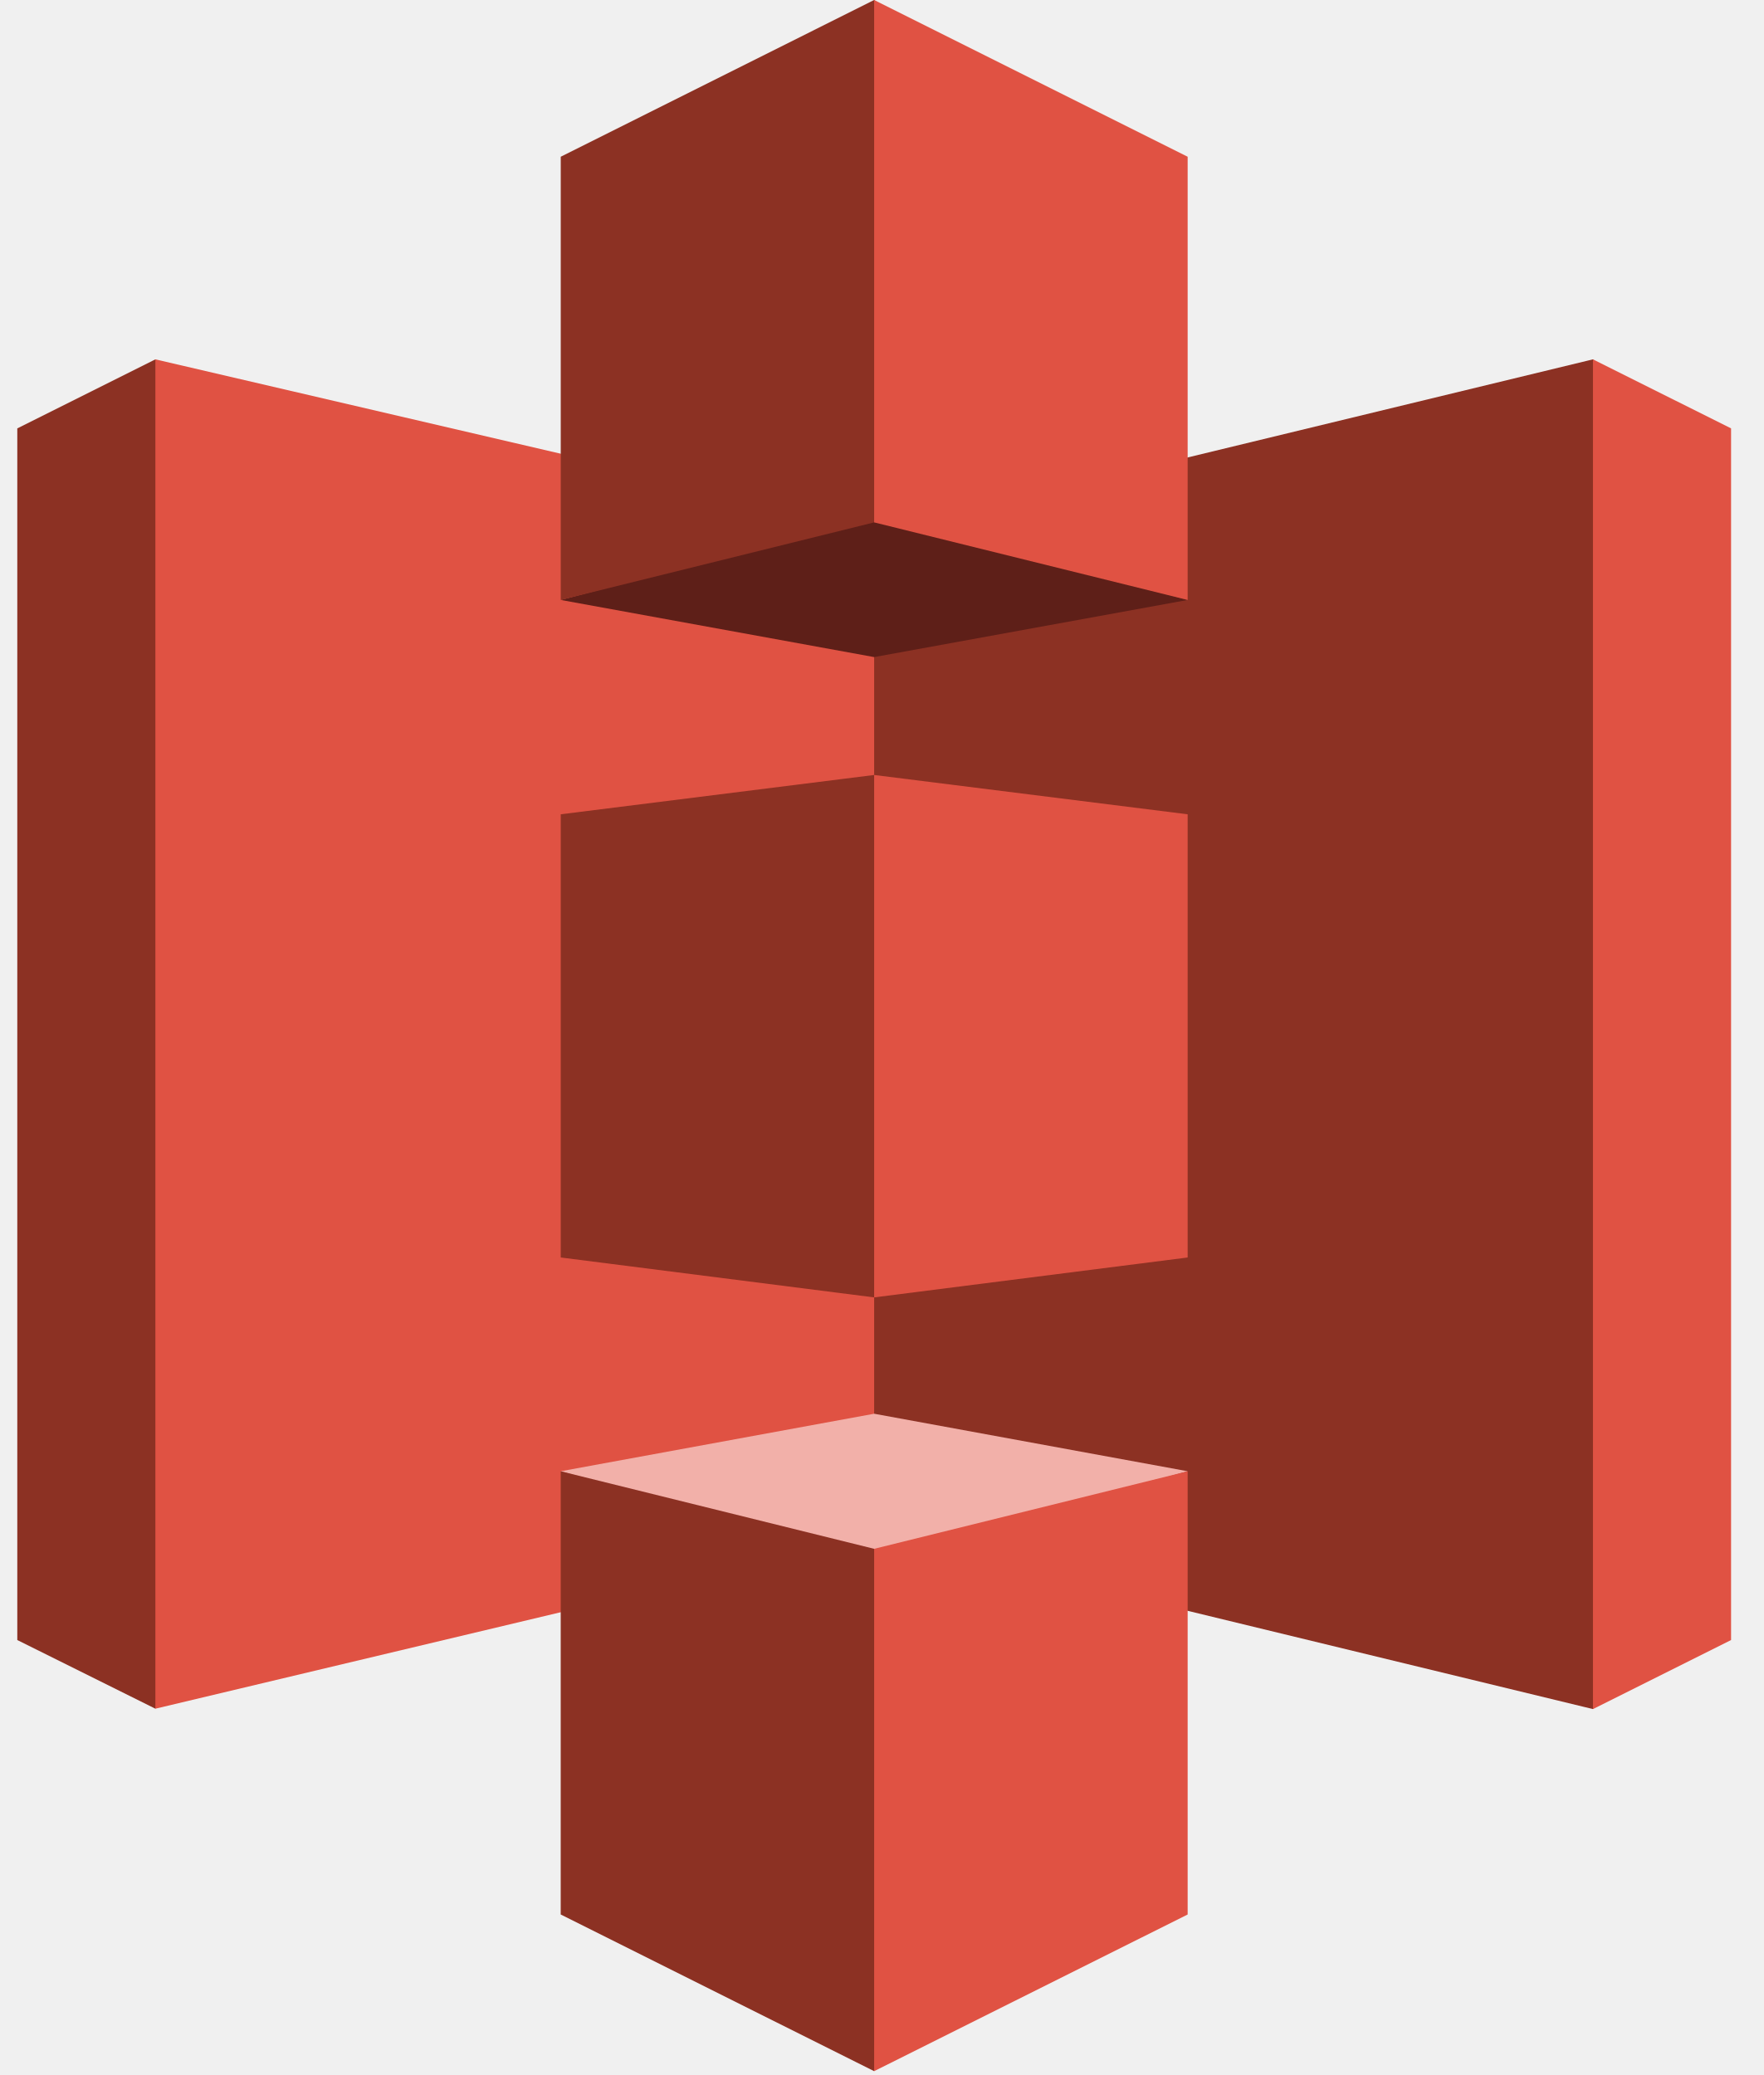
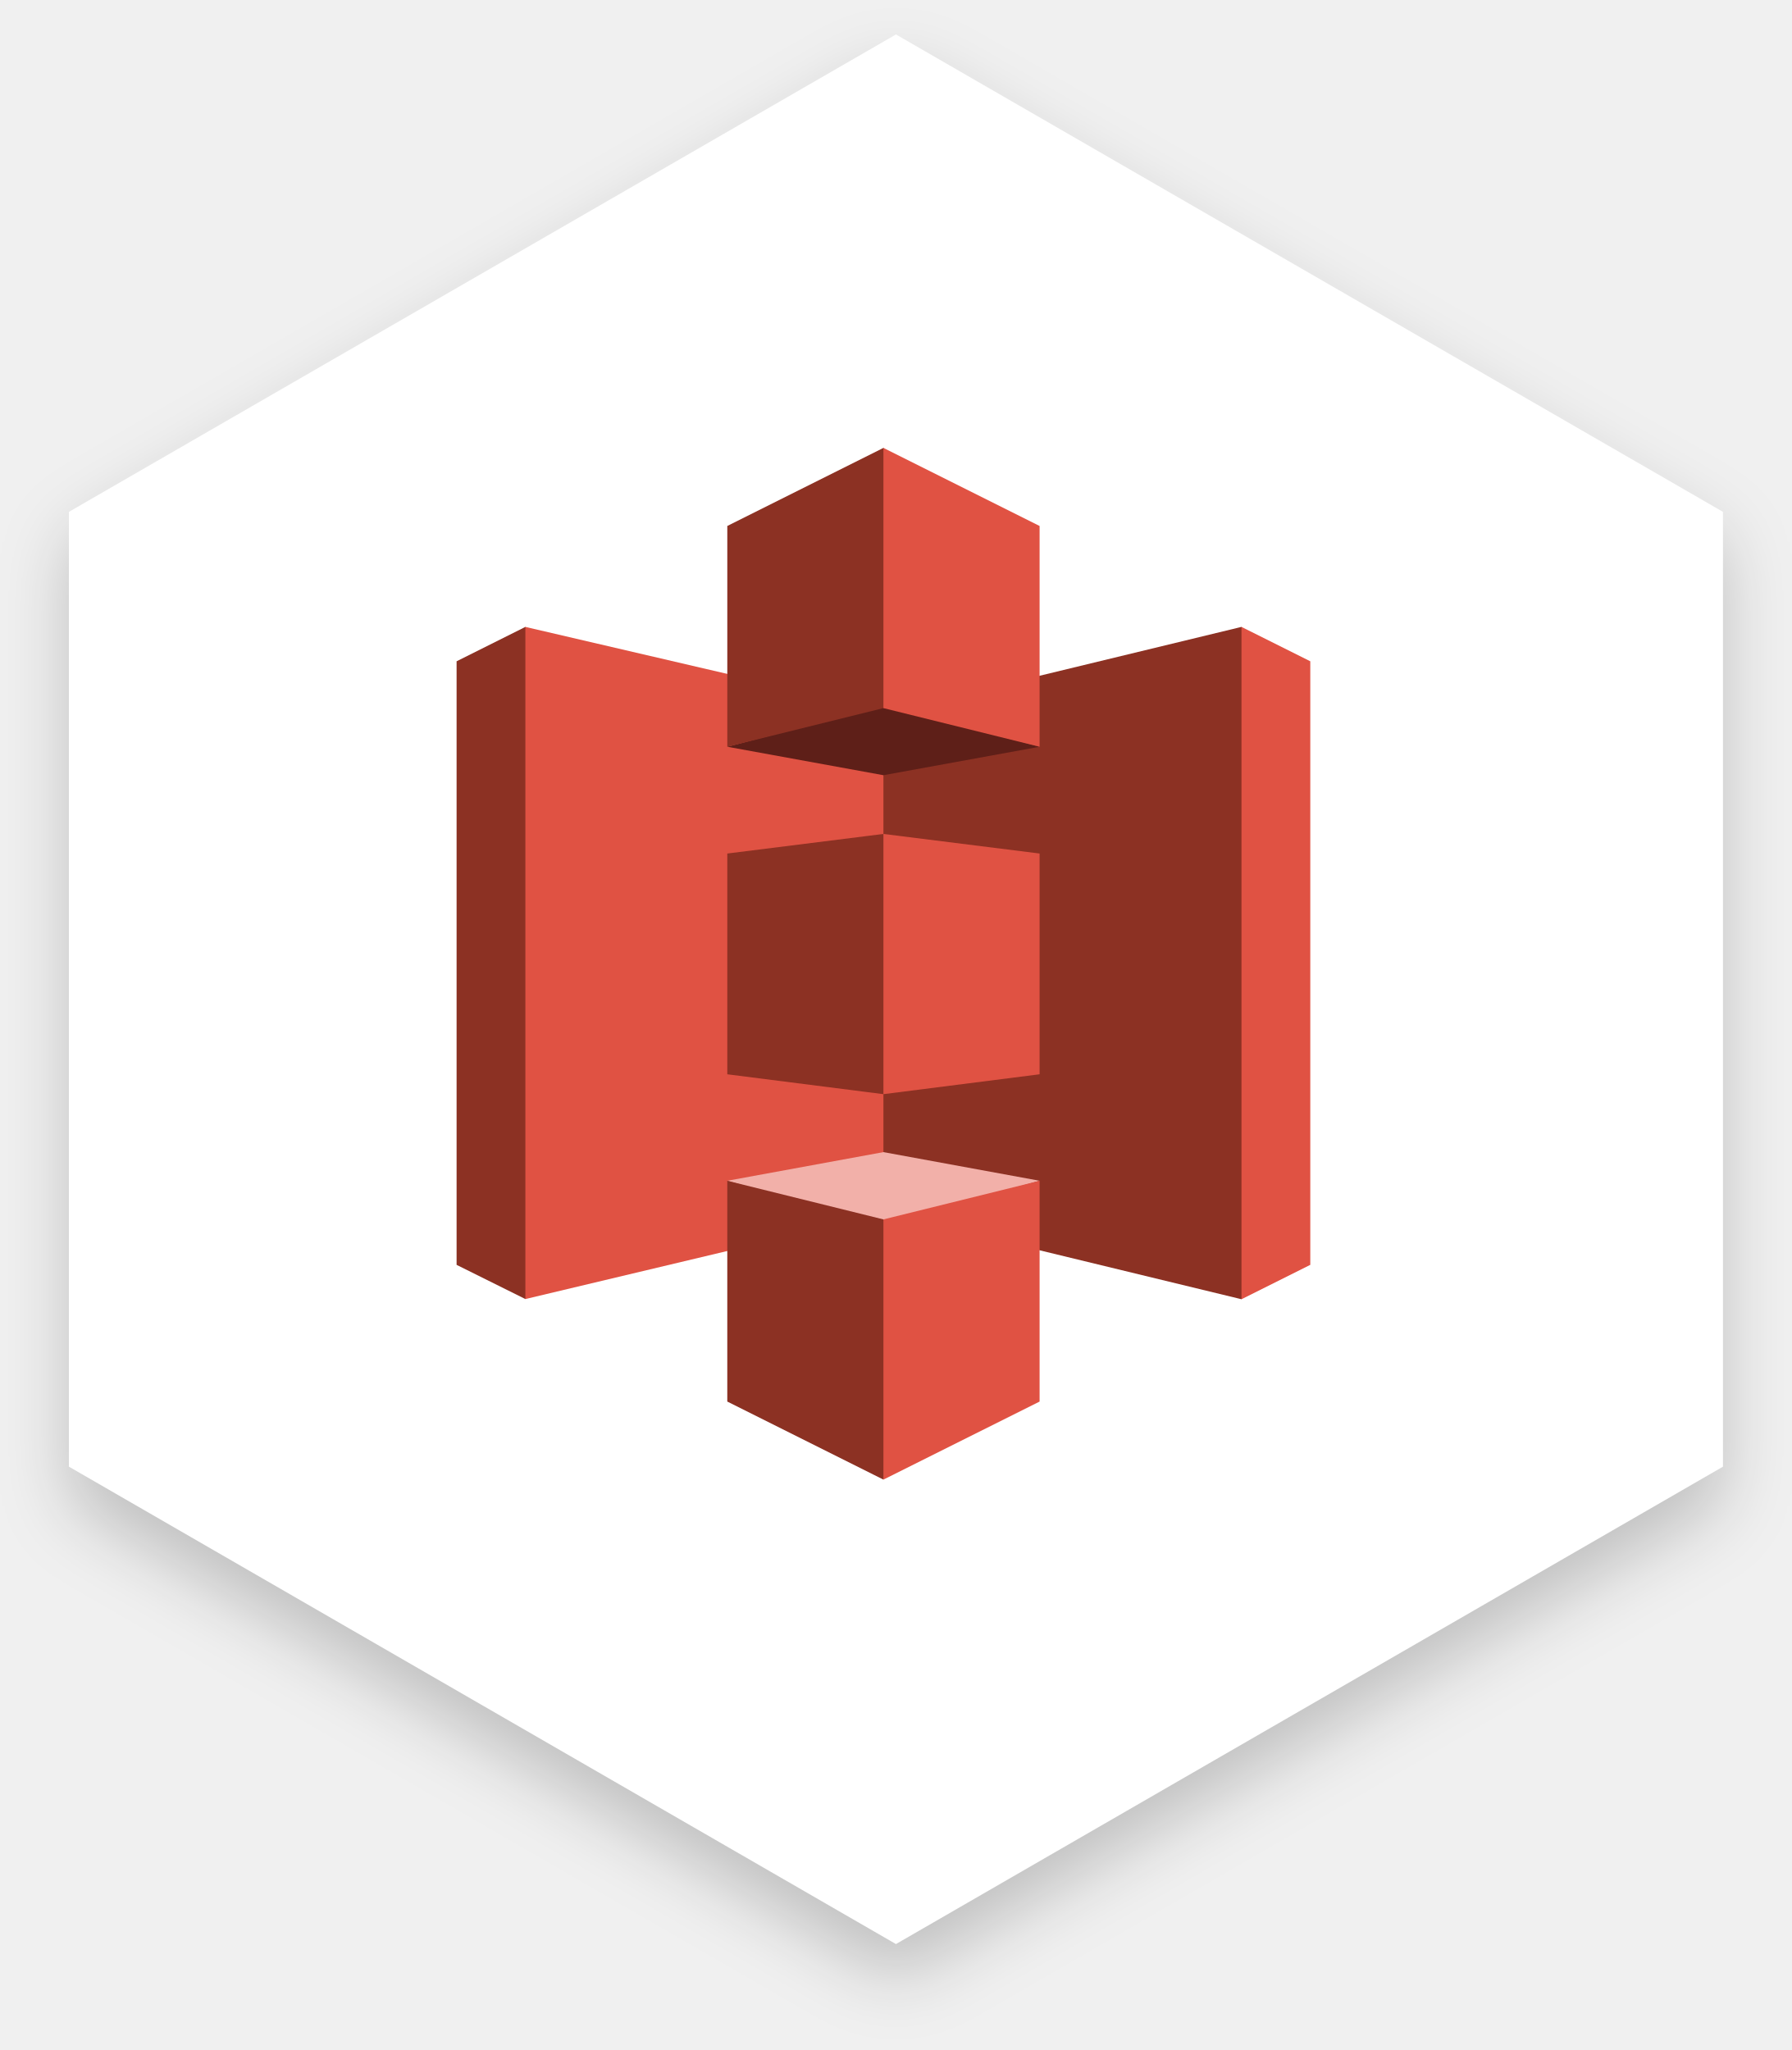
- <svg xmlns="http://www.w3.org/2000/svg" width="51px" height="60px" viewBox="0 0 51 60" version="1.1">
-   <defs />
+ <svg xmlns="http://www.w3.org/2000/svg" xmlns:xlink="http://www.w3.org/1999/xlink" width="104px" height="119px" viewBox="0 0 104 119" version="1.1">
+   <defs>
+     <polygon id="path-1" points="48 0 96 27.713 96 83.138 48 110.851 -3.55271368e-14 83.138 -6.66133815e-14 27.713" />
+     <filter x="-50%" y="-50%" width="200%" height="200%" filterUnits="objectBoundingBox" id="filter-2">
+       <feOffset dx="0" dy="2" in="SourceAlpha" result="shadowOffsetOuter1" />
+       <feGaussianBlur stdDeviation="2" in="shadowOffsetOuter1" result="shadowBlurOuter1" />
+       <feColorMatrix values="0 0 0 0 0   0 0 0 0 0   0 0 0 0 0  0 0 0 0.2 0" type="matrix" in="shadowBlurOuter1" />
+     </filter>
+   </defs>
  <g id="Page-1" stroke="none" stroke-width="1" fill="none" fill-rule="evenodd">
-     <g id="amazon_s3" fill-rule="nonzero">
-       <g id="s3-sync" transform="translate(0.5, 0)">
-         <g id="Group">
-           <polyline id="Shape" fill="#8C3123" points="3.992 10.391 0 12.387 0 47.423 3.992 49.408 4.016 49.379 4.016 10.418 3.992 10.391" />
-           <polyline id="Shape" fill="#E05243" points="25.355 44.323 3.992 49.408 3.992 10.391 25.355 15.365 25.355 44.323" />
-           <polyline id="Shape" fill="#8C3123" points="15.712 36.361 24.773 37.515 24.83 37.383 24.881 22.525 24.773 22.409 15.712 23.546 15.712 36.361" />
-           <polyline id="Shape" fill="#8C3123" points="24.773 44.38 45.555 49.419 45.588 49.367 45.587 10.426 45.554 10.391 24.773 15.422 24.773 44.38" />
-           <polyline id="Shape" fill="#E05243" points="33.837 36.361 24.773 37.515 24.773 22.409 33.837 23.546 33.837 36.361" />
-           <polyline id="Shape" fill="#5E1F18" points="33.837 17.348 24.773 19 15.712 17.348 24.762 14.976 33.837 17.348" />
-           <polyline id="Shape" fill="#F2B0A9" points="33.837 42.542 24.773 40.879 15.712 42.542 24.762 45.069 33.837 42.542" />
-           <polyline id="Shape" fill="#8C3123" points="15.712 17.348 24.773 15.105 24.847 15.083 24.847 0.061 24.773 0 15.712 4.532 15.712 17.348" />
-           <polyline id="Shape" fill="#E05243" points="33.837 17.348 24.773 15.105 24.773 0 33.837 4.532 33.837 17.348" />
-           <polyline id="Shape" fill="#8C3123" points="24.773 59.889 15.711 55.359 15.711 42.543 24.773 44.785 24.907 44.936 24.871 59.628 24.773 59.889" />
-           <polyline id="Shape" fill="#E05243" points="24.773 59.889 33.837 55.359 33.837 42.543 24.773 44.785 24.773 59.889" />
-           <polyline id="Shape" fill="#E05243" points="45.555 10.391 49.548 12.387 49.548 47.423 45.555 49.419 45.555 10.391" />
+     <g id="DesktopHD_Round7_data" transform="translate(-642, -1373)">
+       <g id="content" transform="translate(342, 542)">
+         <g id="data_guides" transform="translate(0, 318)">
+           <g id="amazon_s3" transform="translate(304, 515)">
+             <g id="Polygon-Copy">
+               <use fill="black" fill-opacity="1" filter="url(#filter-2)" xlink:href="#path-1" />
+               <use fill="#FFFFFF" fill-rule="evenodd" xlink:href="#path-1" />
+             </g>
+             <g id="s3-sync" transform="translate(22.5, 24)">
+               <g id="Group">
+                 <polyline id="Shape" fill="#8C3123" points="3.992 10.391 0 12.387 0 47.423 3.992 49.408 4.016 49.379 4.016 10.418 3.992 10.391" />
+                 <polyline id="Shape" fill="#E05243" points="25.355 44.323 3.992 49.408 3.992 10.391 25.355 15.365 25.355 44.323" />
+                 <polyline id="Shape" fill="#8C3123" points="15.712 36.361 24.773 37.515 24.83 37.383 24.881 22.525 24.773 22.409 15.712 23.546 15.712 36.361" />
+                 <polyline id="Shape" fill="#8C3123" points="24.773 44.38 45.555 49.419 45.588 49.367 45.587 10.426 45.554 10.391 24.773 15.422 24.773 44.38" />
+                 <polyline id="Shape" fill="#E05243" points="33.837 36.361 24.773 37.515 24.773 22.409 33.837 23.546 33.837 36.361" />
+                 <polyline id="Shape" fill="#5E1F18" points="33.837 17.348 24.773 19 15.712 17.348 24.762 14.976 33.837 17.348" />
+                 <polyline id="Shape" fill="#F2B0A9" points="33.837 42.542 24.773 40.879 15.712 42.542 24.762 45.069 33.837 42.542" />
+                 <polyline id="Shape" fill="#8C3123" points="15.712 17.348 24.773 15.105 24.847 15.083 24.847 0.061 24.773 0 15.712 4.532 15.712 17.348" />
+                 <polyline id="Shape" fill="#E05243" points="33.837 17.348 24.773 15.105 24.773 0 33.837 4.532 33.837 17.348" />
+                 <polyline id="Shape" fill="#8C3123" points="24.773 59.889 15.711 55.359 15.711 42.543 24.773 44.785 24.907 44.936 24.871 59.628 24.773 59.889" />
+                 <polyline id="Shape" fill="#E05243" points="24.773 59.889 33.837 55.359 33.837 42.543 24.773 44.785 24.773 59.889" />
+                 <polyline id="Shape" fill="#E05243" points="45.555 10.391 49.548 12.387 49.548 47.423 45.555 49.419 45.555 10.391" />
+               </g>
+             </g>
+           </g>
        </g>
      </g>
    </g>
  </g>
</svg>
